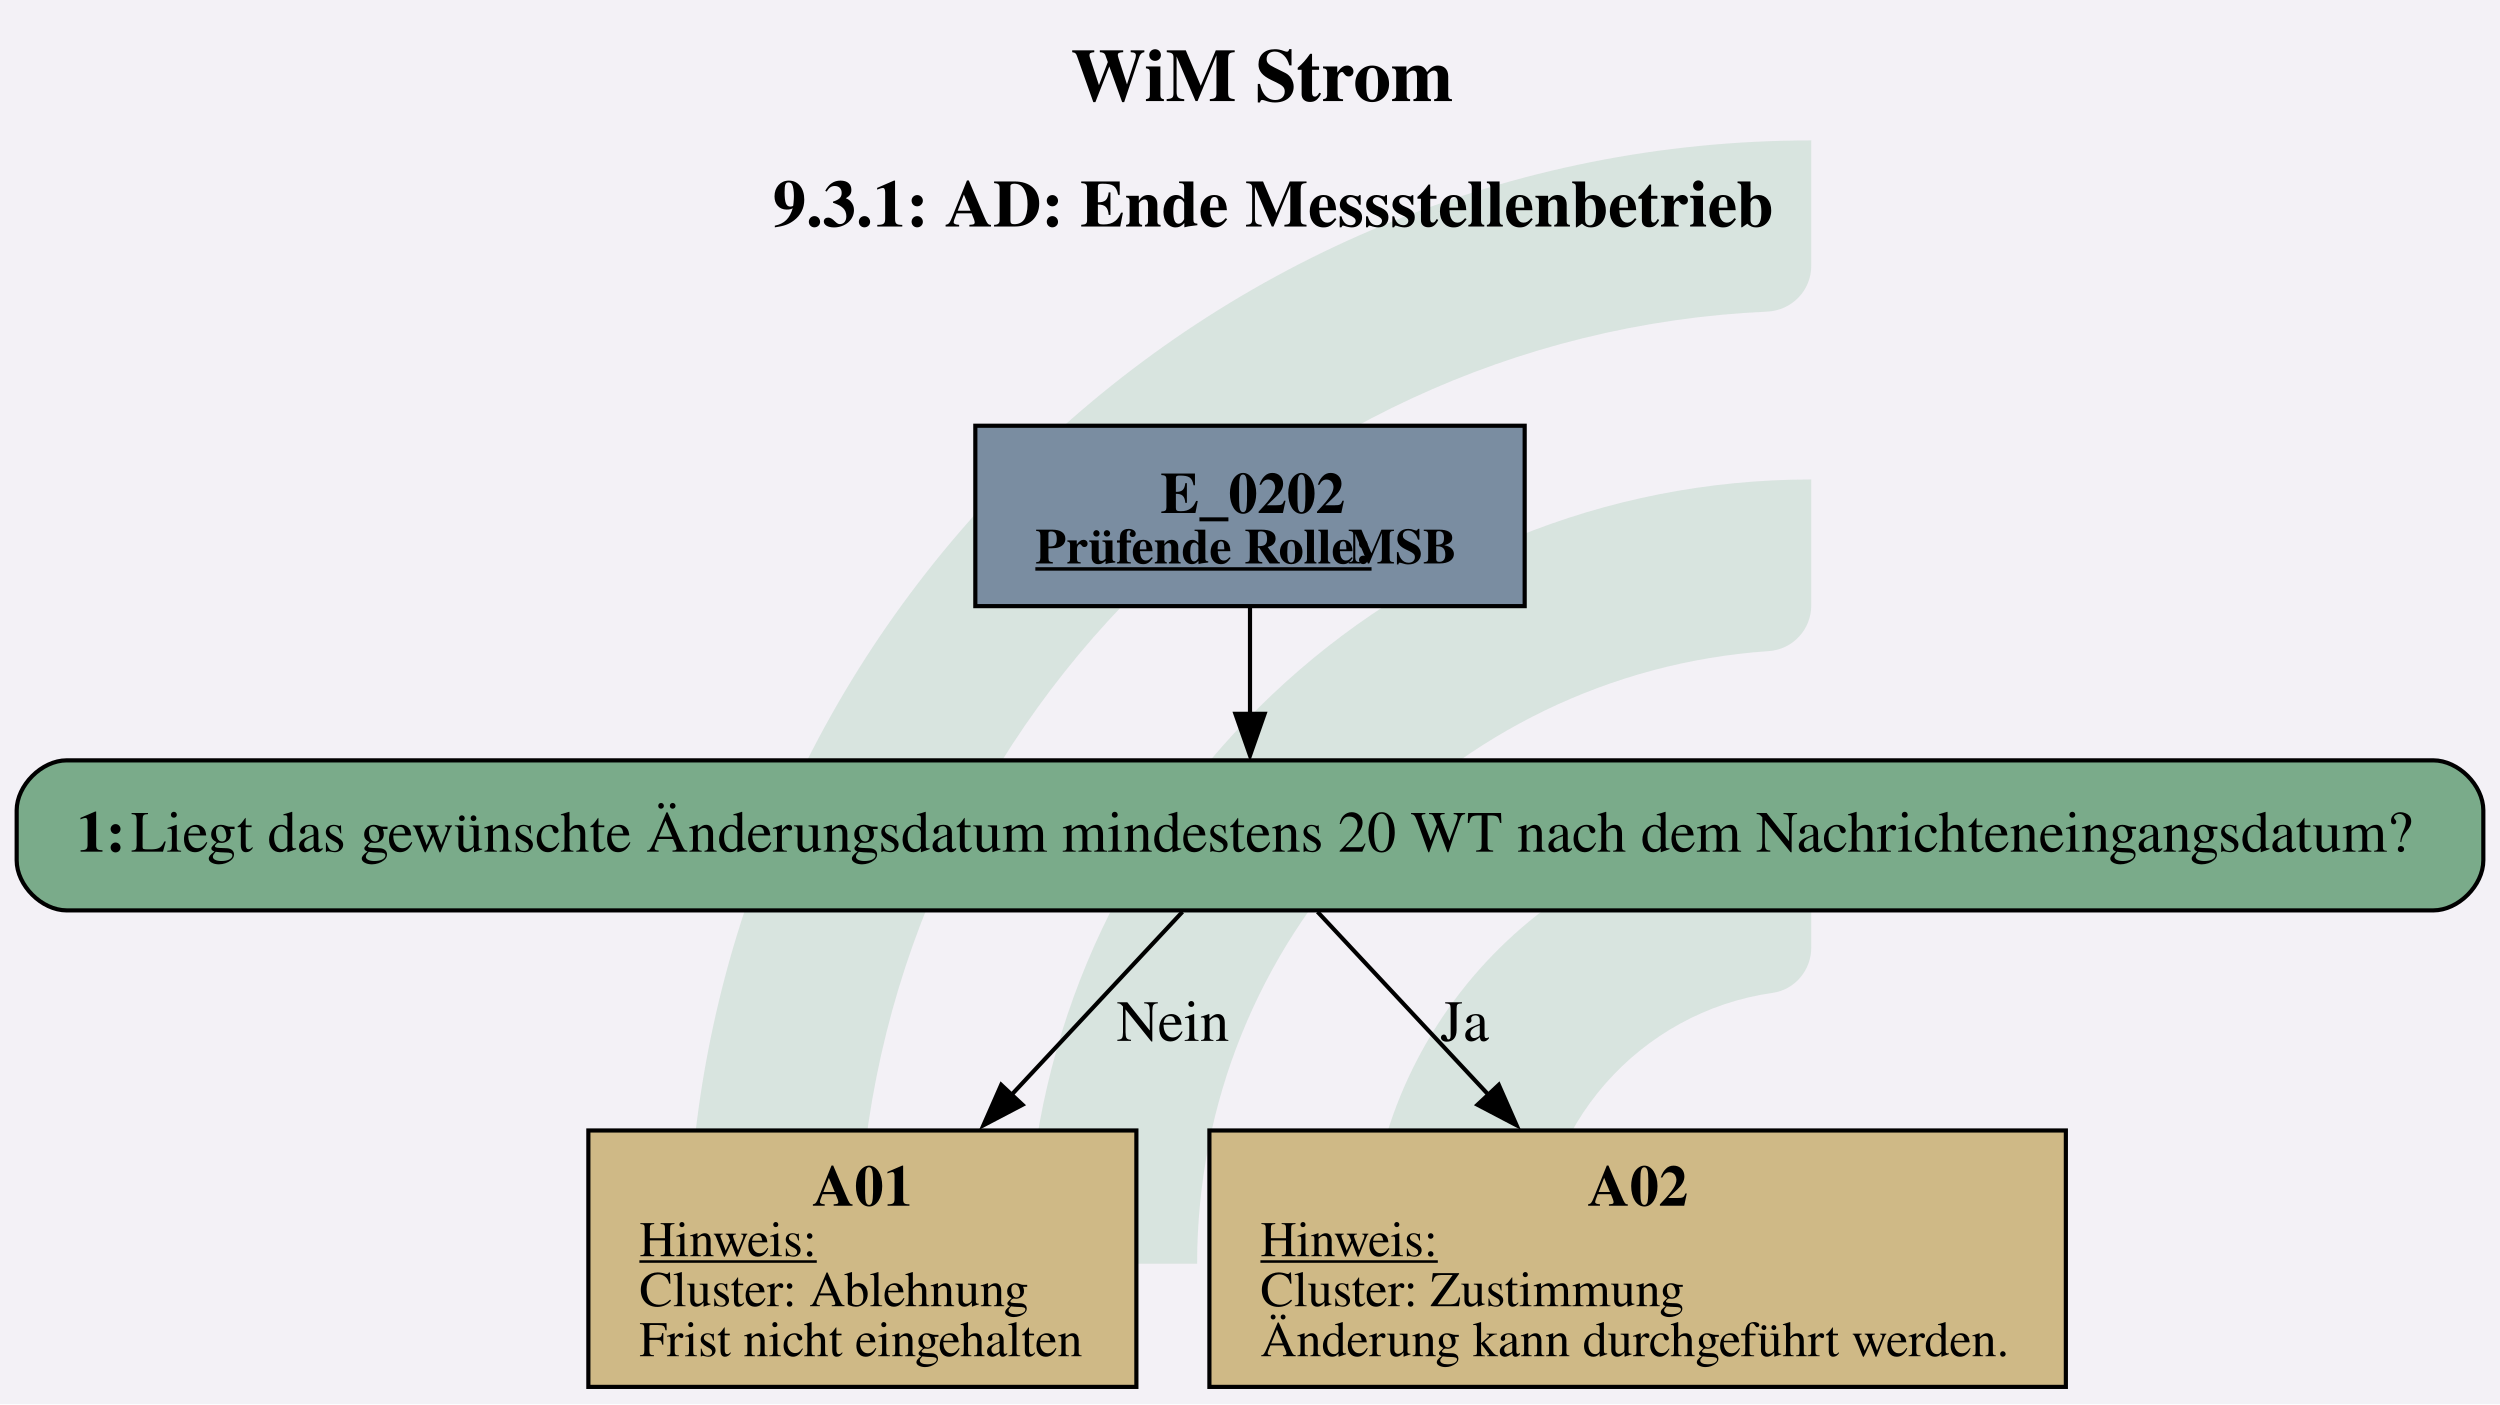
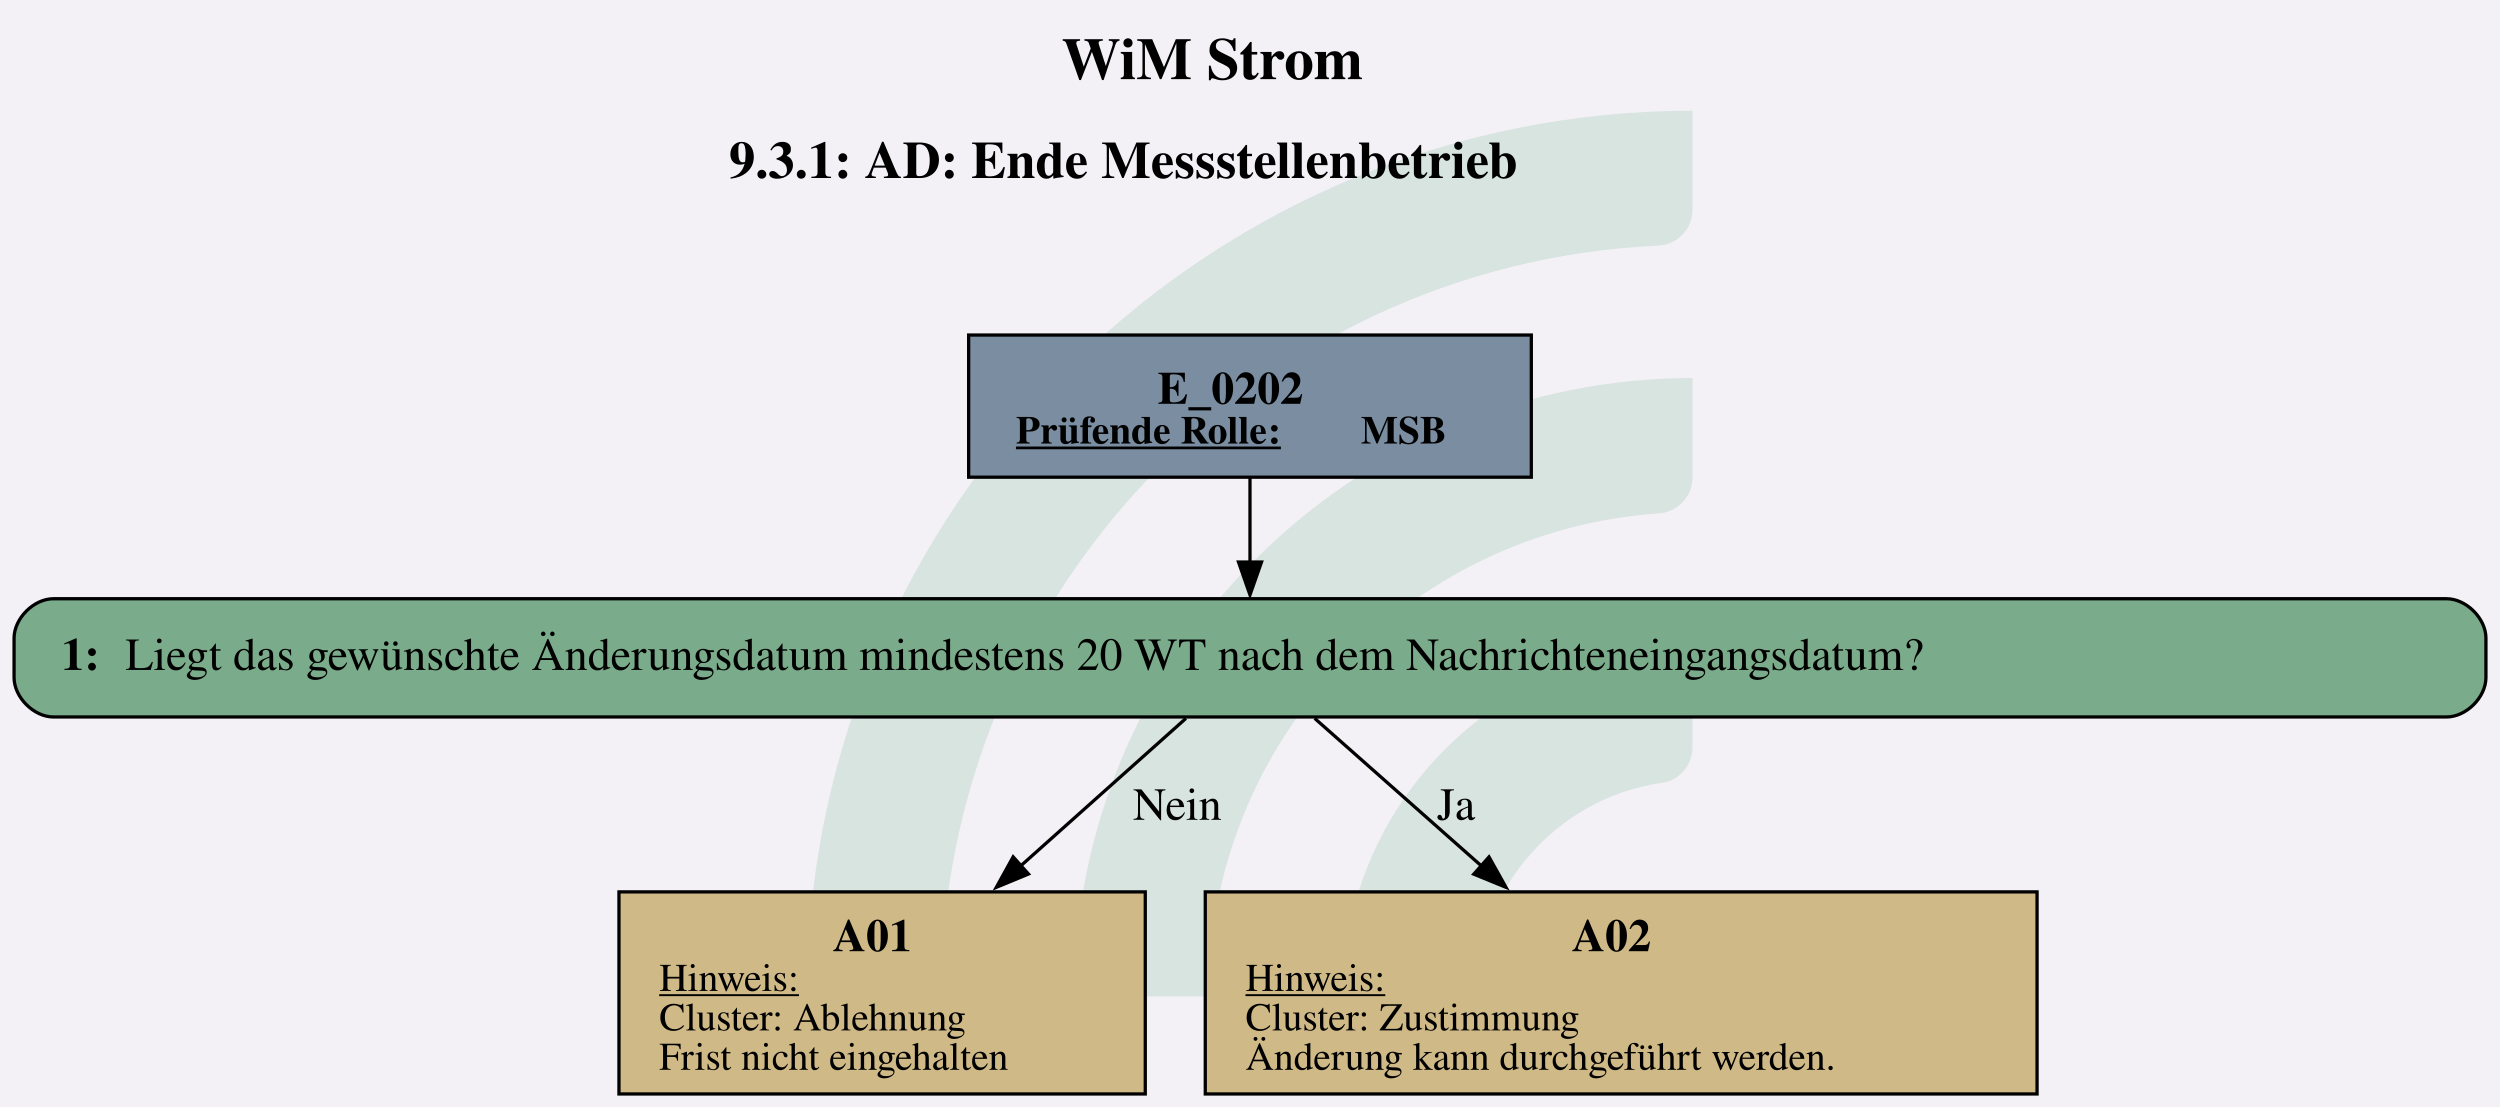
- <svg xmlns="http://www.w3.org/2000/svg" version="1.1" width="800.0px" viewBox="0 0 800.0 449.333" height="449.333px">
+ <svg xmlns="http://www.w3.org/2000/svg" version="1.1" width="1014.667px" viewBox="0 0 1014.667 449.333" height="449.333px">
  <g>
-     <svg version="1.1" width="800.0px" viewBox="0 0 800.0 449.333" height="449.333px">
-       <polygon fill="#f3f1f6" points="0,0 800.0,0 800.0,449.333 0,449.333" />
+     <svg version="1.1" width="1014.667px" viewBox="0 0 1014.667 449.333" height="449.333px">
+       <polygon fill="#f3f1f6" points="0,0 1014.667,0 1014.667,449.333 0,449.333" />
      <g>
-         <g transform="translate(220.4, 44.93333) scale(1 1) translate(0, 0) scale(2.032162 2.032162) ">
+         <g transform="translate(327.7333, 44.93333) scale(1 1) translate(0, 0) scale(2.032162 2.032162) ">
          <defs id="defs2">
            <clipPath clipPathUnits="userSpaceOnUse" id="clipPath23">
              <path d="M 0,568.156 H 579.236 V 0 H 0 Z" id="path21" />
            </clipPath>
          </defs>
          <g id="layer1" transform="translate(-16.54194,-55.30527)">
            <g id="g19" clip-path="url(#clipPath23)" transform="matrix(0.3527778,0,0,-0.3527778,0.01017023,243.7368)" style="opacity:0.2">
              <g id="g25" transform="translate(122.444,32.7195)">
                <path d="m 0,0 h -56.104 c -11,0 -19.898,9.123 -19.463,20.115 10.594,267.191 231.277,481.302 501.029,481.302 v -56.02 c 0,-10.98 -8.688,-19.892 -19.658,-20.393 C 180.29,414.697 0,228.005 0,0" style="fill:#6ead83;fill-opacity:1;fill-rule:nonzero;stroke:none" id="path27" />
              </g>
              <g id="g29" transform="translate(273.7828,32.7195)">
                <path d="m 0,0 h -55.926 c -11.228,0 -20.091,9.482 -19.435,20.69 10.744,183.439 163.389,329.388 349.485,329.388 v -56.263 c 0,-10.709 -8.273,-19.617 -18.957,-20.35 C 112.819,263.696 0,144.774 0,0" style="fill:#6ead83;fill-opacity:1;fill-rule:nonzero;stroke:none" id="path31" />
              </g>
              <g id="g33" transform="translate(425.7667,32.7195)">
                <path d="m 0,0 h -55.445 c -11.653,0 -20.604,10.17 -19.334,21.753 10.866,99.032 95.031,176.341 196.919,176.341 v -57.011 c 0,-10.046 -7.283,-18.755 -17.229,-20.165 C 45.688,112.522 0,61.497 0,0" style="fill:#6ead83;fill-opacity:1;fill-rule:nonzero;stroke:none" id="path35" />
              </g>
            </g>
          </g>
        </g>
-         <svg width="600pt" height="337pt" viewBox="0.00 0.00 599.80 336.60">
-           <g id="graph0" class="graph" transform="scale(1 1) rotate(0) translate(4 332.6)">
-             <text text-anchor="start" x="252.9" y="-308.5" font-family="Times,serif" font-weight="bold" font-size="18.00">WiM Strom</text>
-             <text text-anchor="start" x="181.4" y="-278.4" font-family="Times,serif" font-weight="bold" font-size="16.00">9.3.1: AD: Ende Messstellenbetrieb</text>
+         <svg width="761pt" height="337pt" viewBox="0.00 0.00 760.55 337.05">
+           <g id="graph0" class="graph" transform="scale(1 1) rotate(0) translate(4 333.05)">
+             <text text-anchor="start" x="318.9" y="-308.95" font-family="Times,serif" font-weight="bold" font-size="18.00">WiM Strom</text>
+             <text text-anchor="start" x="217.65" y="-278.85" font-family="Times,serif" font-weight="bold" font-size="16.00">9.3.1: AD: Ende Messstellenbetrieb</text>
            <g id="node1" class="node">
-               <polygon fill="#7a8da1" stroke="black" points="361.8,-230.6 230,-230.6 230,-187.32 361.8,-187.32 361.8,-230.6" />
-               <text text-anchor="start" x="274.4" y="-209.66" font-family="Times,serif" font-weight="bold" font-size="14.00">E_0202</text>
-               <text text-anchor="start" x="244.4" y="-197.56" font-family="Times,serif" font-weight="bold" text-decoration="underline" font-size="12.00">Prüfende Rolle:</text>
-               <text text-anchor="start" x="319.4" y="-197.56" font-family="Times,serif" font-weight="bold" font-size="12.00"> MSB</text>
+               <polygon fill="#7a8da1" stroke="black" points="461.92,-231.05 290.62,-231.05 290.62,-187.77 461.92,-187.77 461.92,-231.05" />
+               <text text-anchor="start" x="348.15" y="-210.11" font-family="Times,serif" font-weight="bold" font-size="14.00">E_0202</text>
+               <text text-anchor="start" x="305.02" y="-198.01" font-family="Times,serif" font-weight="bold" text-decoration="underline" font-size="12.00">Prüfende Rolle:</text>
+               <text text-anchor="start" x="410.02" y="-198.01" font-family="Times,serif" font-weight="bold" font-size="12.00"> MSB</text>
            </g>
            <g id="node2" class="node">
-               <path fill="#7aab8a" stroke="black" d="M579.8,-150.32C579.8,-150.32 12,-150.32 12,-150.32 6,-150.32 0,-144.32 0,-138.32 0,-138.32 0,-126.32 0,-126.32 0,-120.32 6,-114.32 12,-114.32 12,-114.32 579.8,-114.32 579.8,-114.32 585.8,-114.32 591.8,-120.32 591.8,-126.32 591.8,-126.32 591.8,-138.32 591.8,-138.32 591.8,-144.32 585.8,-150.32 579.8,-150.32" />
-               <text text-anchor="start" x="14.4" y="-128.42" font-family="Times,serif" font-weight="bold" font-size="14.00">1: </text>
-               <text text-anchor="start" x="27.4" y="-128.42" font-family="Times,serif" font-size="14.00">Liegt das gewünschte Änderungsdatum mindestens 20 WT nach dem Nachrichteneingangsdatum?</text>
+               <path fill="#7aab8a" stroke="black" d="M740.55,-150.77C740.55,-150.77 12,-150.77 12,-150.77 6,-150.77 0,-144.77 0,-138.77 0,-138.77 0,-126.77 0,-126.77 0,-120.77 6,-114.77 12,-114.77 12,-114.77 740.55,-114.77 740.55,-114.77 746.55,-114.77 752.55,-120.77 752.55,-126.77 752.55,-126.77 752.55,-138.77 752.55,-138.77 752.55,-144.77 746.55,-150.77 740.55,-150.77" />
+               <text text-anchor="start" x="14.4" y="-129.09" font-family="Times,serif" font-weight="bold" font-size="14.00">1: </text>
+               <text text-anchor="start" x="33.9" y="-129.09" font-family="Times,serif" font-size="14.00">Liegt das gewünschte Änderungsdatum mindestens 20 WT nach dem Nachrichteneingangsdatum?</text>
            </g>
            <g id="edge1" class="edge">
-               <path fill="none" stroke="black" d="M295.9,-187.17C295.9,-179.13 295.9,-169.81 295.9,-161.21" />
-               <polygon fill="black" stroke="black" points="299.4,-161.48 295.9,-151.48 292.4,-161.48 299.4,-161.48" />
+               <path fill="none" stroke="black" d="M376.27,-187.62C376.27,-179.58 376.27,-170.26 376.27,-161.66" />
+               <polygon fill="black" stroke="black" points="379.78,-161.93 376.27,-151.93 372.78,-161.93 379.78,-161.93" />
            </g>
            <g id="node3" class="node">
-               <polygon fill="#cfb986" stroke="black" points="268.64,-61.52 137.16,-61.52 137.16,0 268.64,0 268.64,-61.52" />
-               <text text-anchor="start" x="190.9" y="-43.46" font-family="Times,serif" font-weight="bold" font-size="14.00">A01</text>
-               <text text-anchor="start" x="149.4" y="-31.36" font-family="Times,serif" text-decoration="underline" font-size="12.00">Hinweis:</text>
-               <text text-anchor="start" x="149.4" y="-19.36" font-family="Times,serif" font-size="12.00">Cluster: Ablehnung</text>
-               <text text-anchor="start" x="149.4" y="-7.36" font-family="Times,serif" font-size="12.00">Frist nicht eingehalten</text>
+               <polygon fill="#cfb986" stroke="black" points="344.39,-61.52 184.16,-61.52 184.16,0 344.39,0 344.39,-61.52" />
+               <text text-anchor="start" x="249.27" y="-43.46" font-family="Times,serif" font-weight="bold" font-size="14.00">A01</text>
+               <text text-anchor="start" x="196.4" y="-31.36" font-family="Times,serif" text-decoration="underline" font-size="12.00">Hinweis:</text>
+               <text text-anchor="start" x="196.4" y="-19.36" font-family="Times,serif" font-size="12.00">Cluster: Ablehnung</text>
+               <text text-anchor="start" x="196.4" y="-7.36" font-family="Times,serif" font-size="12.00">Frist nicht eingehalten</text>
            </g>
            <g id="edge2" class="edge">
-               <path fill="none" stroke="black" d="M279.7,-113.98C268.27,-101.74 252.5,-84.86 238.23,-69.59" />
-               <polygon fill="black" stroke="black" points="241.32,-67.69 231.94,-62.77 236.21,-72.47 241.32,-67.69" />
-               <text text-anchor="middle" x="277.4" y="-83.02" font-family="Times,serif" font-size="14.00">Nein</text>
+               <path fill="none" stroke="black" d="M356.77,-114.35C342.74,-101.83 323.32,-84.48 305.88,-68.91" />
+               <polygon fill="black" stroke="black" points="308.83,-66.96 299.04,-62.91 304.17,-72.18 308.83,-66.96" />
+               <text text-anchor="middle" x="354.15" y="-83.47" font-family="Times,serif" font-size="14.00">Nein</text>
            </g>
            <g id="node4" class="node">
-               <polygon fill="#cfb986" stroke="black" points="491.64,-61.52 286.16,-61.52 286.16,0 491.64,0 491.64,-61.52" />
-               <text text-anchor="start" x="376.9" y="-43.46" font-family="Times,serif" font-weight="bold" font-size="14.00">A02</text>
-               <text text-anchor="start" x="298.4" y="-31.36" font-family="Times,serif" text-decoration="underline" font-size="12.00">Hinweis:</text>
-               <text text-anchor="start" x="298.4" y="-19.36" font-family="Times,serif" font-size="12.00">Cluster: Zustimmung</text>
-               <text text-anchor="start" x="298.4" y="-7.36" font-family="Times,serif" font-size="12.00">Änderung kann durchgeführt werden.</text>
+               <polygon fill="#cfb986" stroke="black" points="615.89,-61.52 362.66,-61.52 362.66,0 615.89,0 615.89,-61.52" />
+               <text text-anchor="start" x="474.27" y="-43.46" font-family="Times,serif" font-weight="bold" font-size="14.00">A02</text>
+               <text text-anchor="start" x="374.9" y="-31.36" font-family="Times,serif" text-decoration="underline" font-size="12.00">Hinweis:</text>
+               <text text-anchor="start" x="374.9" y="-19.36" font-family="Times,serif" font-size="12.00">Cluster: Zustimmung</text>
+               <text text-anchor="start" x="374.9" y="-7.36" font-family="Times,serif" font-size="12.00">Änderung kann durchgeführt werden.</text>
            </g>
            <g id="edge3" class="edge">
-               <path fill="none" stroke="black" d="M312.1,-113.98C323.53,-101.74 339.3,-84.86 353.57,-69.59" />
-               <polygon fill="black" stroke="black" points="355.59,-72.47 359.86,-62.77 350.48,-67.69 355.59,-72.47" />
-               <text text-anchor="middle" x="347.4" y="-83.02" font-family="Times,serif" font-size="14.00">Ja</text>
+               <path fill="none" stroke="black" d="M395.96,-114.35C410.11,-101.83 429.71,-84.48 447.3,-68.91" />
+               <polygon fill="black" stroke="black" points="449.04,-72.16 454.21,-62.91 444.4,-66.92 449.04,-72.16" />
+               <text text-anchor="middle" x="439.02" y="-83.47" font-family="Times,serif" font-size="14.00">Ja</text>
            </g>
          </g>
        </svg>
      </g>
    </svg>
  </g>
</svg>
